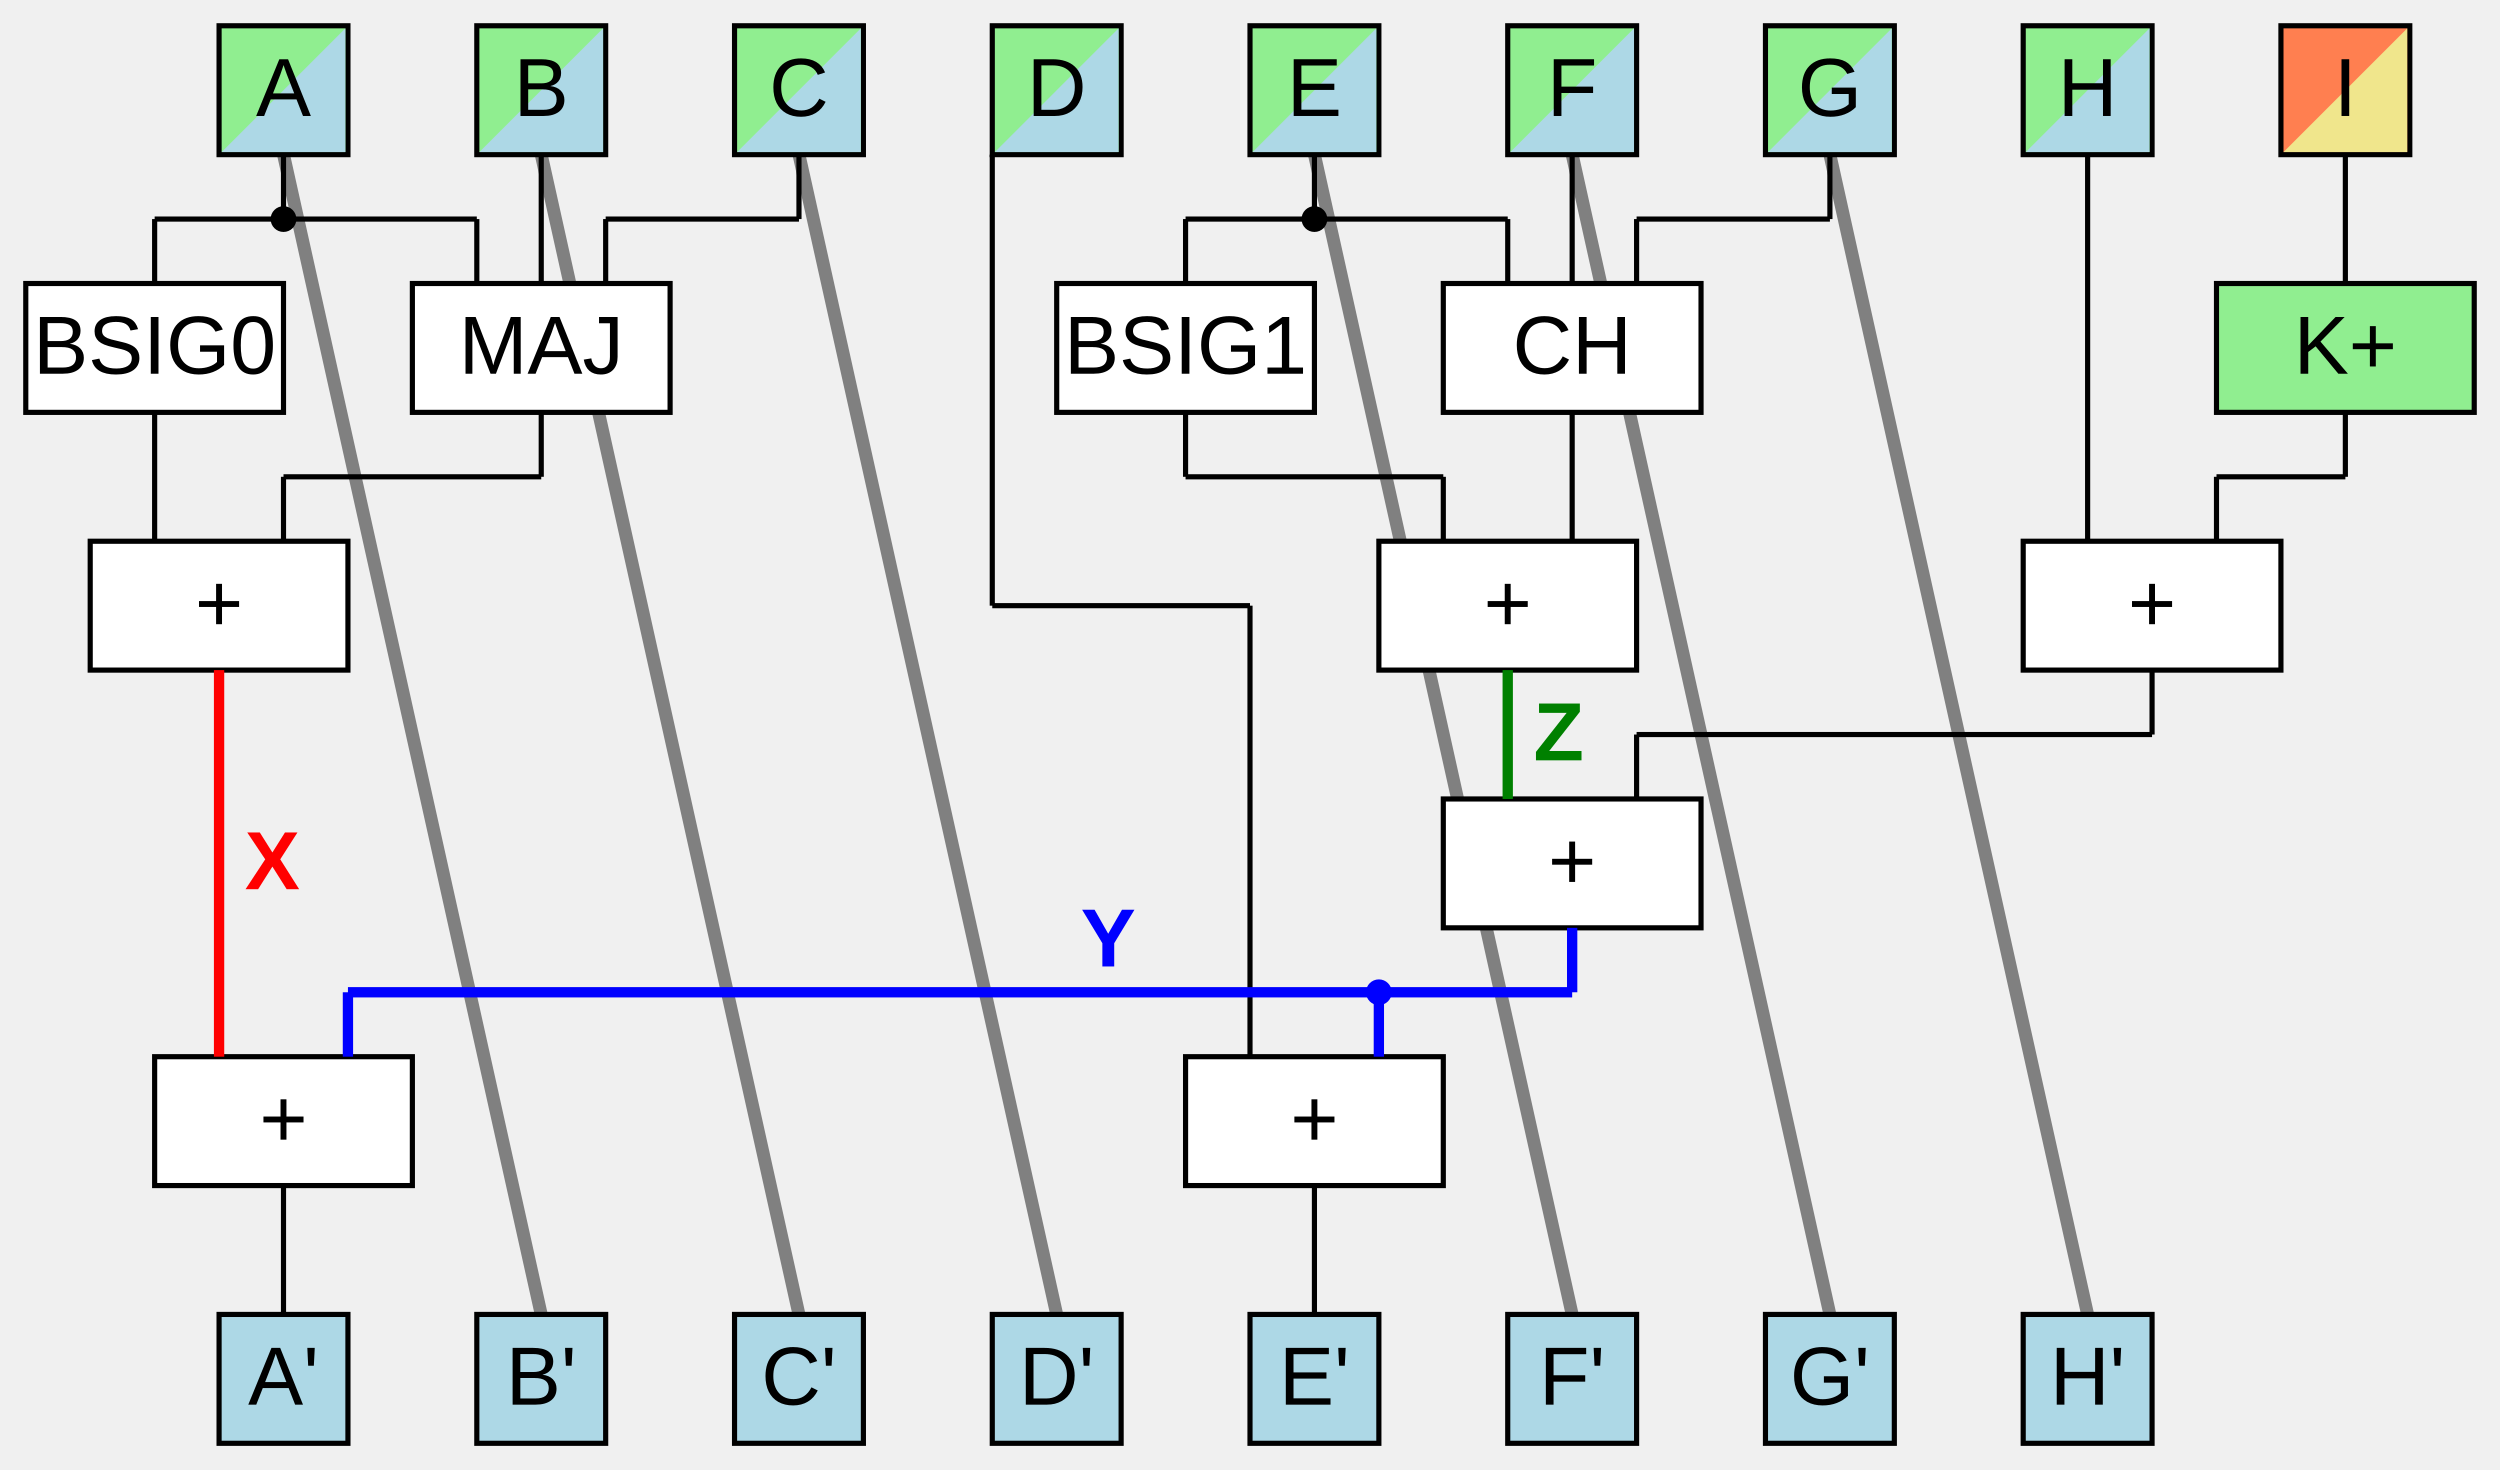
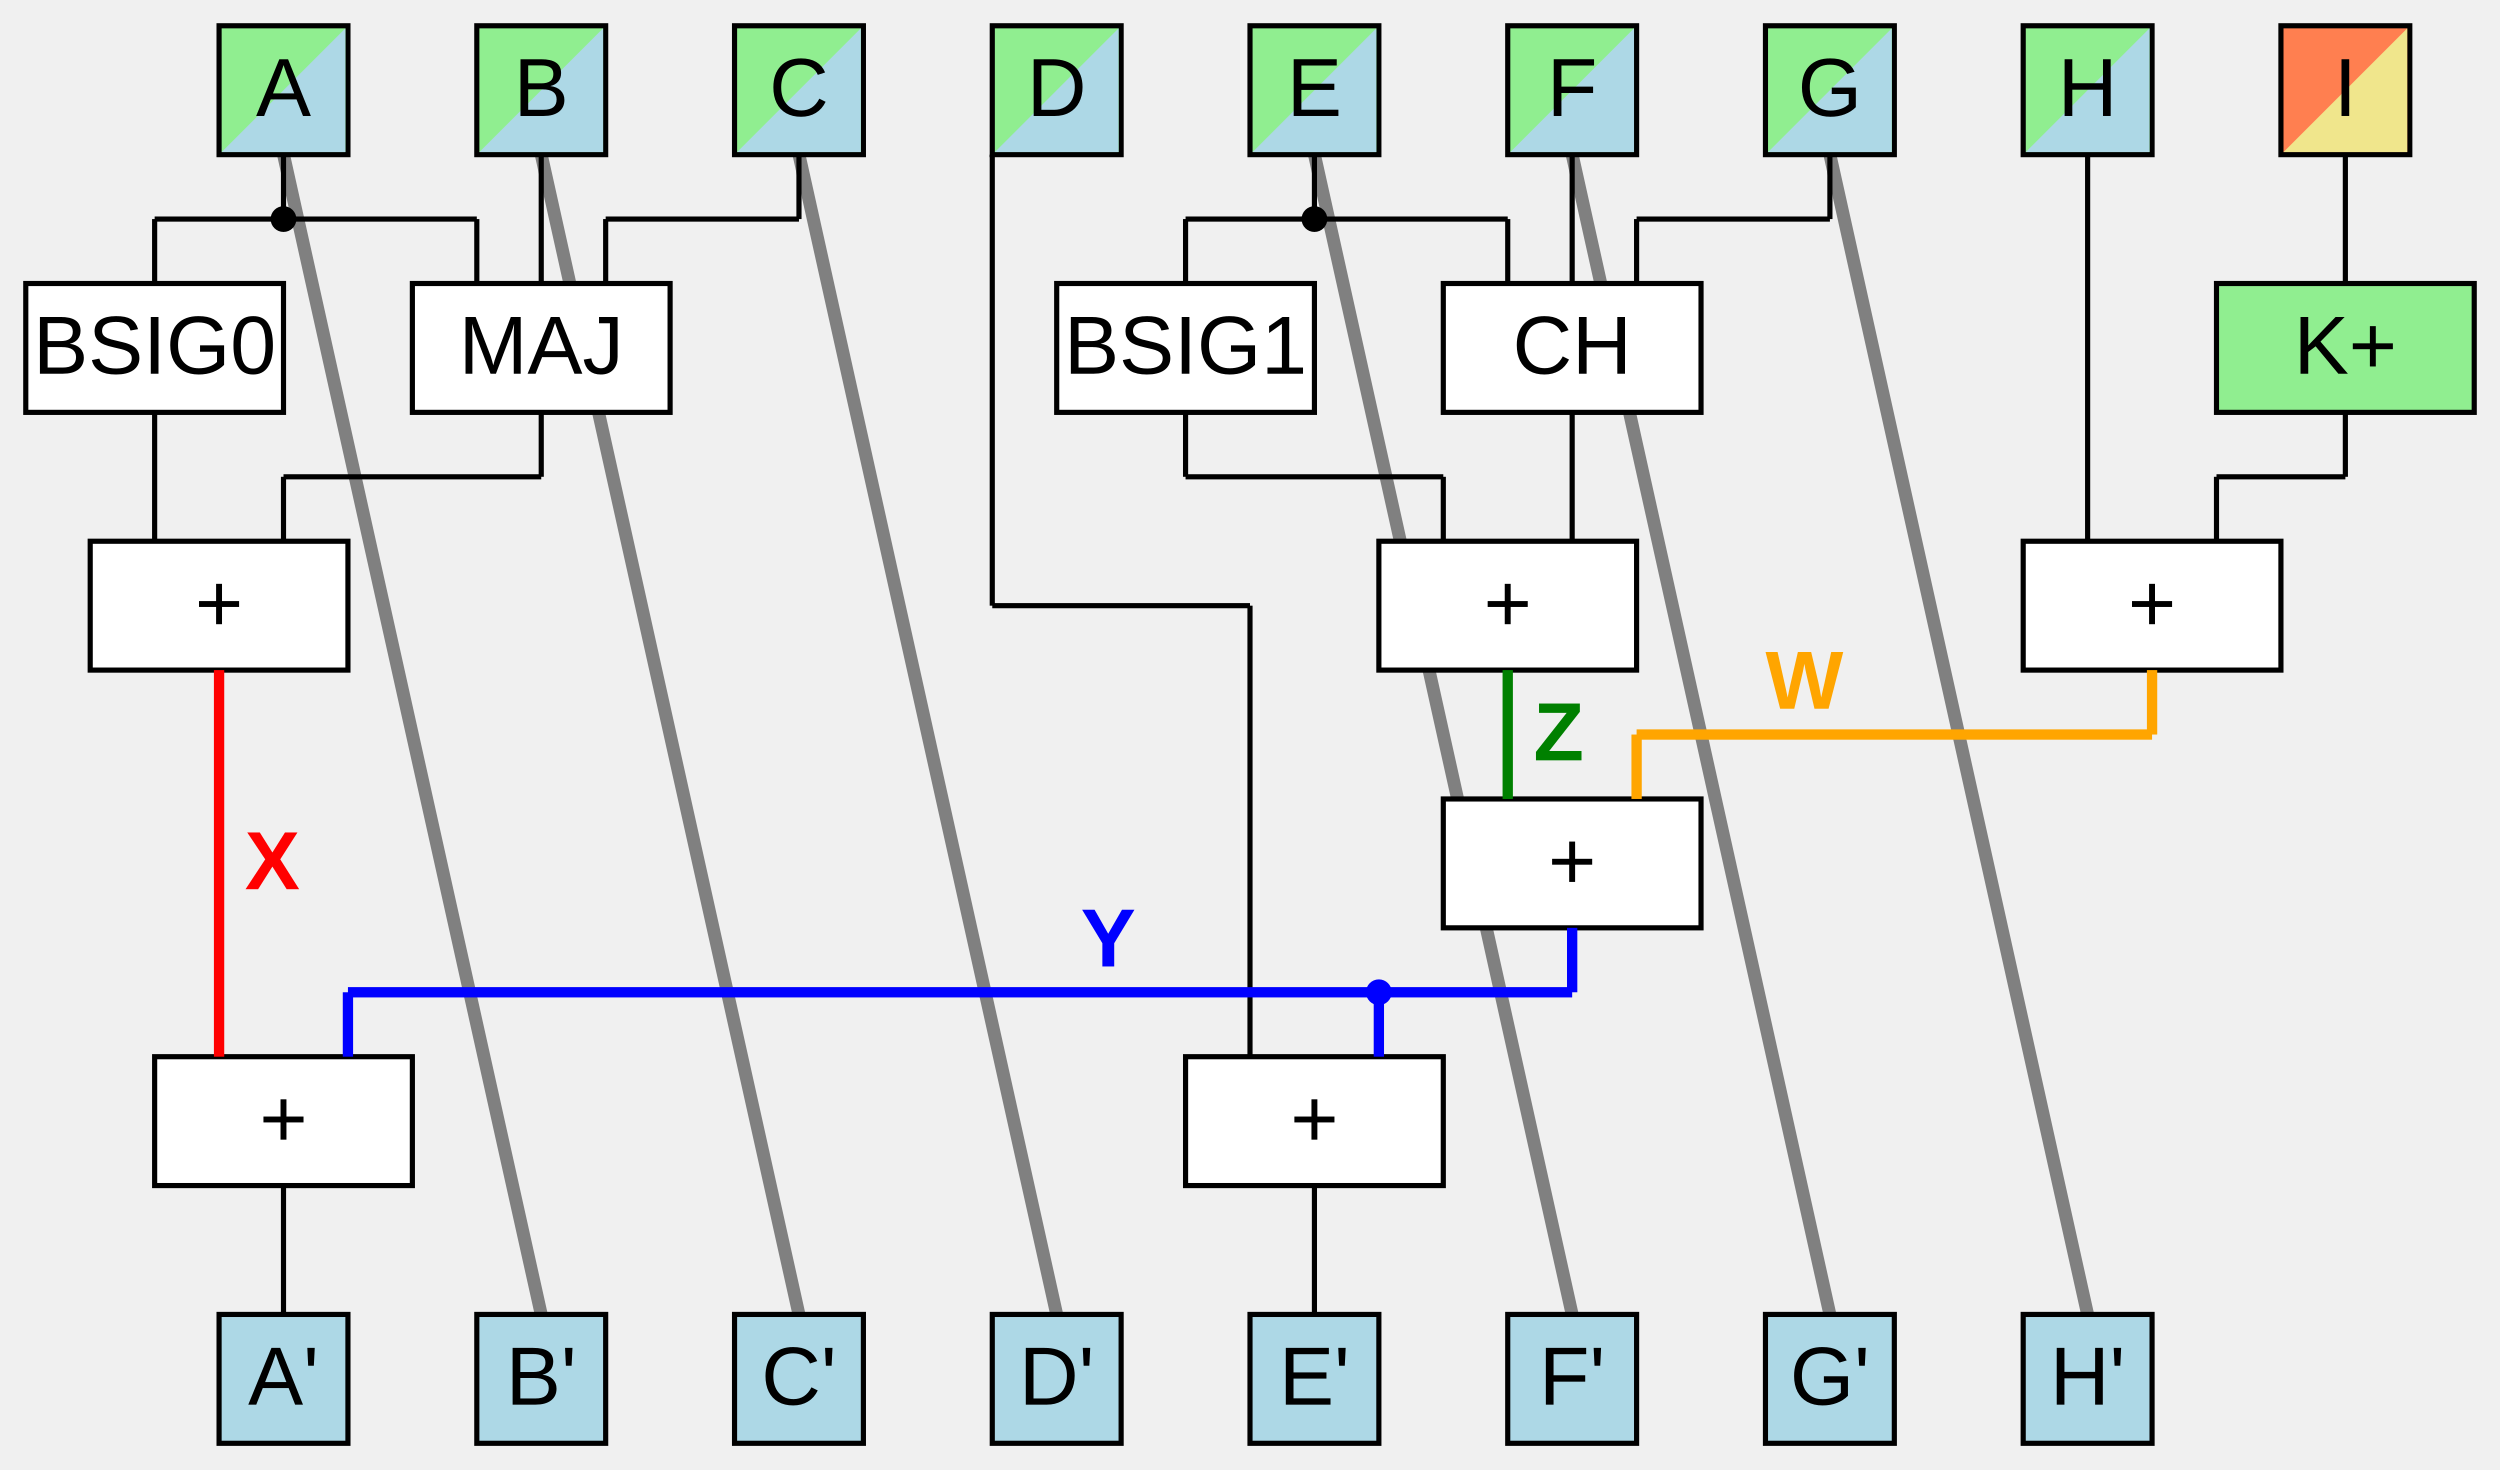
<svg xmlns="http://www.w3.org/2000/svg" xmlns:xlink="http://www.w3.org/1999/xlink" version="1.1" baseProfile="full" width="970" height="570" viewBox="-10 -10 970 570">
  <defs>
    <g id="input">
      <rect width="50" height="50" style="fill:lightgreen;stroke-width:2;stroke:black" />
      <polygon points="1,49 49,1 49,49" style="stroke:none;stroke-width:0;fill:lightblue" />
    </g>
  </defs>
  <line x1="100" y1="50" x2="200" y2="500" style="stroke:grey;stroke-width:5" />
  <line x1="200" y1="50" x2="300" y2="500" style="stroke:grey;stroke-width:5" />
  <line x1="300" y1="50" x2="400" y2="500" style="stroke:grey;stroke-width:5" />
  <line x1="500" y1="50" x2="600" y2="500" style="stroke:grey;stroke-width:5" />
  <line x1="600" y1="50" x2="700" y2="500" style="stroke:grey;stroke-width:5" />
  <line x1="700" y1="50" x2="800" y2="500" style="stroke:grey;stroke-width:5" />
  <use x="75" y="0" xlink:href="#input" />
  <use x="175" y="0" xlink:href="#input" />
  <use x="275" y="0" xlink:href="#input" />
  <use x="375" y="0" xlink:href="#input" />
  <use x="475" y="0" xlink:href="#input" />
  <use x="575" y="0" xlink:href="#input" />
  <use x="675" y="0" xlink:href="#input" />
  <use x="775" y="0" xlink:href="#input" />
  <rect x="875" y="0" width="50" height="50" style="fill:coral;stroke-width:2;stroke:black" />
  <polygon points="876,49 924,1 924,49" style="stroke:none;stroke-width:0;fill:khaki" />
  <text x="100" y="35" text-anchor="middle" style="font-family: Arial; font-size: 32px;">A</text>
  <text x="200" y="35" text-anchor="middle" style="font-family: Arial; font-size: 32px;">B</text>
  <text x="300" y="35" text-anchor="middle" style="font-family: Arial; font-size: 32px;">C</text>
  <text x="400" y="35" text-anchor="middle" style="font-family: Arial; font-size: 32px;">D</text>
  <text x="500" y="35" text-anchor="middle" style="font-family: Arial; font-size: 32px;">E</text>
  <text x="600" y="35" text-anchor="middle" style="font-family: Arial; font-size: 32px;">F</text>
  <text x="700" y="35" text-anchor="middle" style="font-family: Arial; font-size: 32px;">G</text>
  <text x="800" y="35" text-anchor="middle" style="font-family: Arial; font-size: 32px;">H</text>
  <text x="900" y="35" text-anchor="middle" style="font-family: Arial; font-size: 32px;">I</text>
  <rect x="0" y="100" width="100" height="50" style="fill:white;stroke-width:2;stroke:black" />
  <rect x="150" y="100" width="100" height="50" style="fill:white;stroke-width:2;stroke:black" />
  <text x="50" y="135" text-anchor="middle" style="font-family: Arial; font-size: 32px;">BSIG0</text>
  <text x="200" y="135" text-anchor="middle" style="font-family: Arial; font-size: 32px;">MAJ</text>
  <rect x="400" y="100" width="100" height="50" style="fill:white;stroke-width:2;stroke:black" />
  <rect x="550" y="100" width="100" height="50" style="fill:white;stroke-width:2;stroke:black" />
  <text x="450" y="135" text-anchor="middle" style="font-family: Arial; font-size: 32px;">BSIG1</text>
  <text x="600" y="135" text-anchor="middle" style="font-family: Arial; font-size: 32px;">CH</text>
  <rect x="850" y="100" width="100" height="50" style="fill:lightgreen;stroke-width:2;stroke:black" />
  <text x="900" y="135" text-anchor="middle" style="font-family: Arial; font-size: 32px;">K+</text>
  <rect x="25" y="200" width="100" height="50" style="fill:white;stroke-width:2;stroke:black" />
  <text x="75" y="235" text-anchor="middle" style="font-family: Arial; font-size: 32px;">+</text>
  <rect x="525" y="200" width="100" height="50" style="fill:white;stroke-width:2;stroke:black" />
  <text x="575" y="235" text-anchor="middle" style="font-family: Arial; font-size: 32px;">+</text>
  <rect x="775" y="200" width="100" height="50" style="fill:white;stroke-width:2;stroke:black" />
  <text x="825" y="235" text-anchor="middle" style="font-family: Arial; font-size: 32px;">+</text>
  <rect x="550" y="300" width="100" height="50" style="fill:white;stroke-width:2;stroke:black" />
  <text x="600" y="335" text-anchor="middle" style="font-family: Arial; font-size: 32px;">+</text>
  <rect x="50" y="400" width="100" height="50" style="fill:white;stroke-width:2;stroke:black" />
  <text x="100" y="435" text-anchor="middle" style="font-family: Arial; font-size: 32px;">+</text>
  <rect x="450" y="400" width="100" height="50" style="fill:white;stroke-width:2;stroke:black" />
  <text x="500" y="435" text-anchor="middle" style="font-family: Arial; font-size: 32px;">+</text>
  <rect x="75" y="500" width="50" height="50" style="fill:lightblue;stroke-width:2;stroke:black" />
  <rect x="175" y="500" width="50" height="50" style="fill:lightblue;stroke-width:2;stroke:black" />
  <rect x="275" y="500" width="50" height="50" style="fill:lightblue;stroke-width:2;stroke:black" />
  <rect x="375" y="500" width="50" height="50" style="fill:lightblue;stroke-width:2;stroke:black" />
  <rect x="475" y="500" width="50" height="50" style="fill:lightblue;stroke-width:2;stroke:black" />
  <rect x="575" y="500" width="50" height="50" style="fill:lightblue;stroke-width:2;stroke:black" />
  <rect x="675" y="500" width="50" height="50" style="fill:lightblue;stroke-width:2;stroke:black" />
  <rect x="775" y="500" width="50" height="50" style="fill:lightblue;stroke-width:2;stroke:black" />
  <text x="100" y="535" text-anchor="middle" style="font-family: Arial; font-size: 32px;">A'</text>
  <text x="200" y="535" text-anchor="middle" style="font-family: Arial; font-size: 32px;">B'</text>
  <text x="300" y="535" text-anchor="middle" style="font-family: Arial; font-size: 32px;">C'</text>
  <text x="400" y="535" text-anchor="middle" style="font-family: Arial; font-size: 32px;">D'</text>
  <text x="500" y="535" text-anchor="middle" style="font-family: Arial; font-size: 32px;">E'</text>
  <text x="600" y="535" text-anchor="middle" style="font-family: Arial; font-size: 32px;">F'</text>
  <text x="700" y="535" text-anchor="middle" style="font-family: Arial; font-size: 32px;">G'</text>
  <text x="800" y="535" text-anchor="middle" style="font-family: Arial; font-size: 32px;">H'</text>
  <line x1="100" y1="50" x2="100" y2="75" style="stroke:black;stroke-width:2" />
  <line x1="50" y1="75" x2="175" y2="75" style="stroke:black;stroke-width:2" />
  <line x1="50" y1="75" x2="50" y2="100" style="stroke:black;stroke-width:2" />
  <line x1="175" y1="75" x2="175" y2="100" style="stroke:black;stroke-width:2" />
  <circle cx="100" cy="75" r="5" />
  <line x1="200" y1="50" x2="200" y2="100" style="stroke:black;stroke-width:2" />
  <line x1="300" y1="50" x2="300" y2="75" style="stroke:black;stroke-width:2" />
  <line x1="225" y1="75" x2="300" y2="75" style="stroke:black;stroke-width:2" />
  <line x1="225" y1="75" x2="225" y2="100" style="stroke:black;stroke-width:2" />
  <line x1="375" y1="50" x2="375" y2="225" style="stroke:black;stroke-width:2" />
  <line x1="375" y1="225" x2="475" y2="225" style="stroke:black;stroke-width:2" />
  <line x1="475" y1="225" x2="475" y2="400" style="stroke:black;stroke-width:2" />
  <line x1="500" y1="50" x2="500" y2="75" style="stroke:black;stroke-width:2" />
  <line x1="450" y1="75" x2="575" y2="75" style="stroke:black;stroke-width:2" />
  <line x1="450" y1="75" x2="450" y2="100" style="stroke:black;stroke-width:2" />
  <line x1="575" y1="75" x2="575" y2="100" style="stroke:black;stroke-width:2" />
  <circle cx="500" cy="75" r="5" />
  <line x1="600" y1="50" x2="600" y2="100" style="stroke:black;stroke-width:2" />
  <line x1="700" y1="50" x2="700" y2="75" style="stroke:black;stroke-width:2" />
  <line x1="625" y1="75" x2="700" y2="75" style="stroke:black;stroke-width:2" />
  <line x1="625" y1="75" x2="625" y2="100" style="stroke:black;stroke-width:2" />
  <line x1="800" y1="50" x2="800" y2="200" style="stroke:black;stroke-width:2" />
  <line x1="900" y1="50" x2="900" y2="100" style="stroke:black;stroke-width:2" />
  <line x1="50" y1="150" x2="50" y2="200" style="stroke:black;stroke-width:2" />
  <line x1="200" y1="150" x2="200" y2="175" style="stroke:black;stroke-width:2" />
  <line x1="200" y1="175" x2="100" y2="175" style="stroke:black;stroke-width:2" />
  <line x1="100" y1="175" x2="100" y2="200" style="stroke:black;stroke-width:2" />
  <line x1="450" y1="150" x2="450" y2="175" style="stroke:black;stroke-width:2" />
  <line x1="450" y1="175" x2="550" y2="175" style="stroke:black;stroke-width:2" />
  <line x1="550" y1="175" x2="550" y2="200" style="stroke:black;stroke-width:2" />
  <line x1="600" y1="150" x2="600" y2="200" style="stroke:black;stroke-width:2" />
  <line x1="900" y1="150" x2="900" y2="175" style="stroke:black;stroke-width:2" />
  <line x1="850" y1="175" x2="900" y2="175" style="stroke:black;stroke-width:2" />
  <line x1="850" y1="175" x2="850" y2="200" style="stroke:black;stroke-width:2" />
  <line x1="75" y1="250" x2="75" y2="400" style="stroke:red;stroke-width:4" />
  <text x="85" y="335" text-anchor="left" style="font-family: Arial; font-size: 32px; font-weight: bold; fill: red">X</text>
  <line x1="575" y1="250" x2="575" y2="300" style="stroke:green;stroke-width:4" />
  <text x="585" y="285" text-anchor="left" style="font-family: Arial; font-size: 32px; font-weight: bold; fill: green">Z</text>
-   <line x1="825" y1="250" x2="825" y2="275" style="stroke:black;stroke-width:2" />
-   <line x1="625" y1="275" x2="825" y2="275" style="stroke:black;stroke-width:2" />
-   <line x1="625" y1="275" x2="625" y2="300" style="stroke:black;stroke-width:2" />
+   <line x1="825" y1="250" x2="825" y2="275" style="stroke:orange;stroke-width:4" />
+   <line x1="625" y1="275" x2="825" y2="275" style="stroke:orange;stroke-width:4" />
+   <line x1="625" y1="275" x2="625" y2="300" style="stroke:orange;stroke-width:4" />
+   <text x="675" y="265" text-anchor="left" style="font-family: Arial; font-size: 32px; font-weight: bold; fill: orange">W</text>
  <line x1="600" y1="350" x2="600" y2="375" style="stroke:blue;stroke-width:4" />
  <line x1="125" y1="375" x2="600" y2="375" style="stroke:blue;stroke-width:4" />
  <line x1="125" y1="375" x2="125" y2="400" style="stroke:blue;stroke-width:4" />
  <line x1="525" y1="375" x2="525" y2="400" style="stroke:blue;stroke-width:4" />
  <circle cx="525" cy="375" r="5" style="fill: blue" />
  <text x="420" y="365" text-anchor="middle" style="font-family: Arial; font-size: 32px; font-weight: bold; fill: blue">Y</text>
  <line x1="100" y1="450" x2="100" y2="500" style="stroke:black;stroke-width:2" />
  <line x1="500" y1="450" x2="500" y2="500" style="stroke:black;stroke-width:2" />
</svg>
